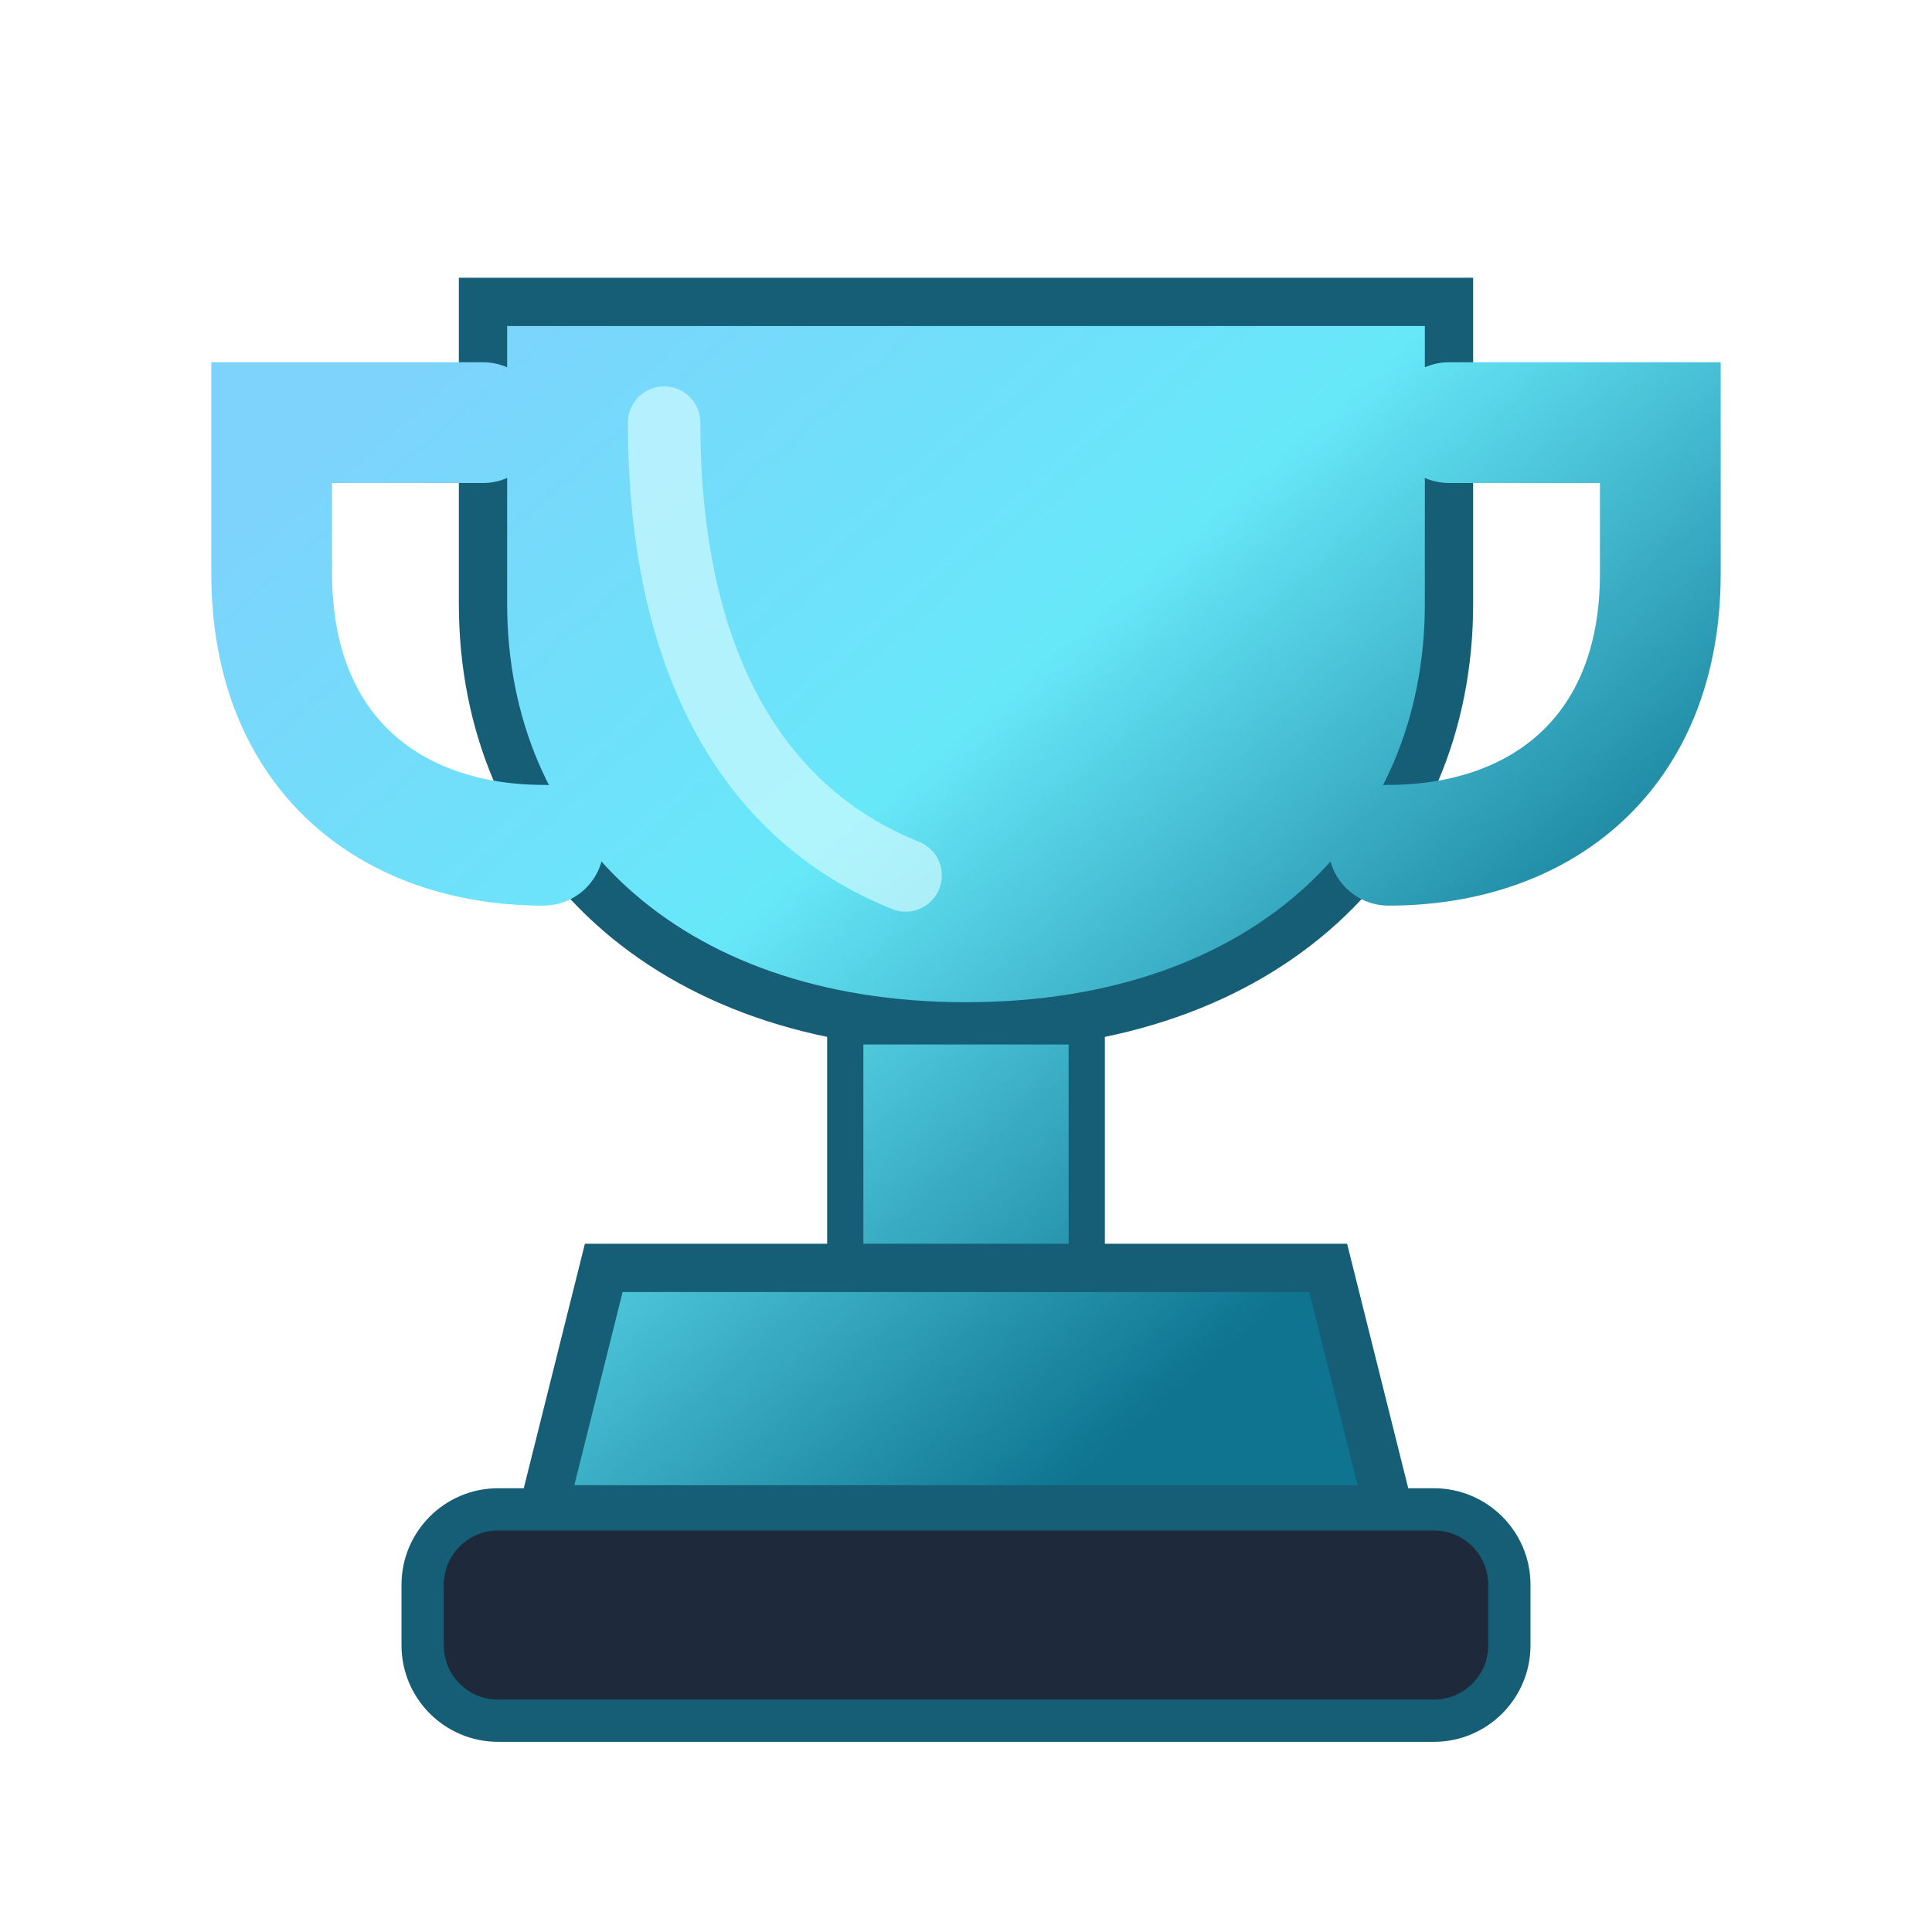
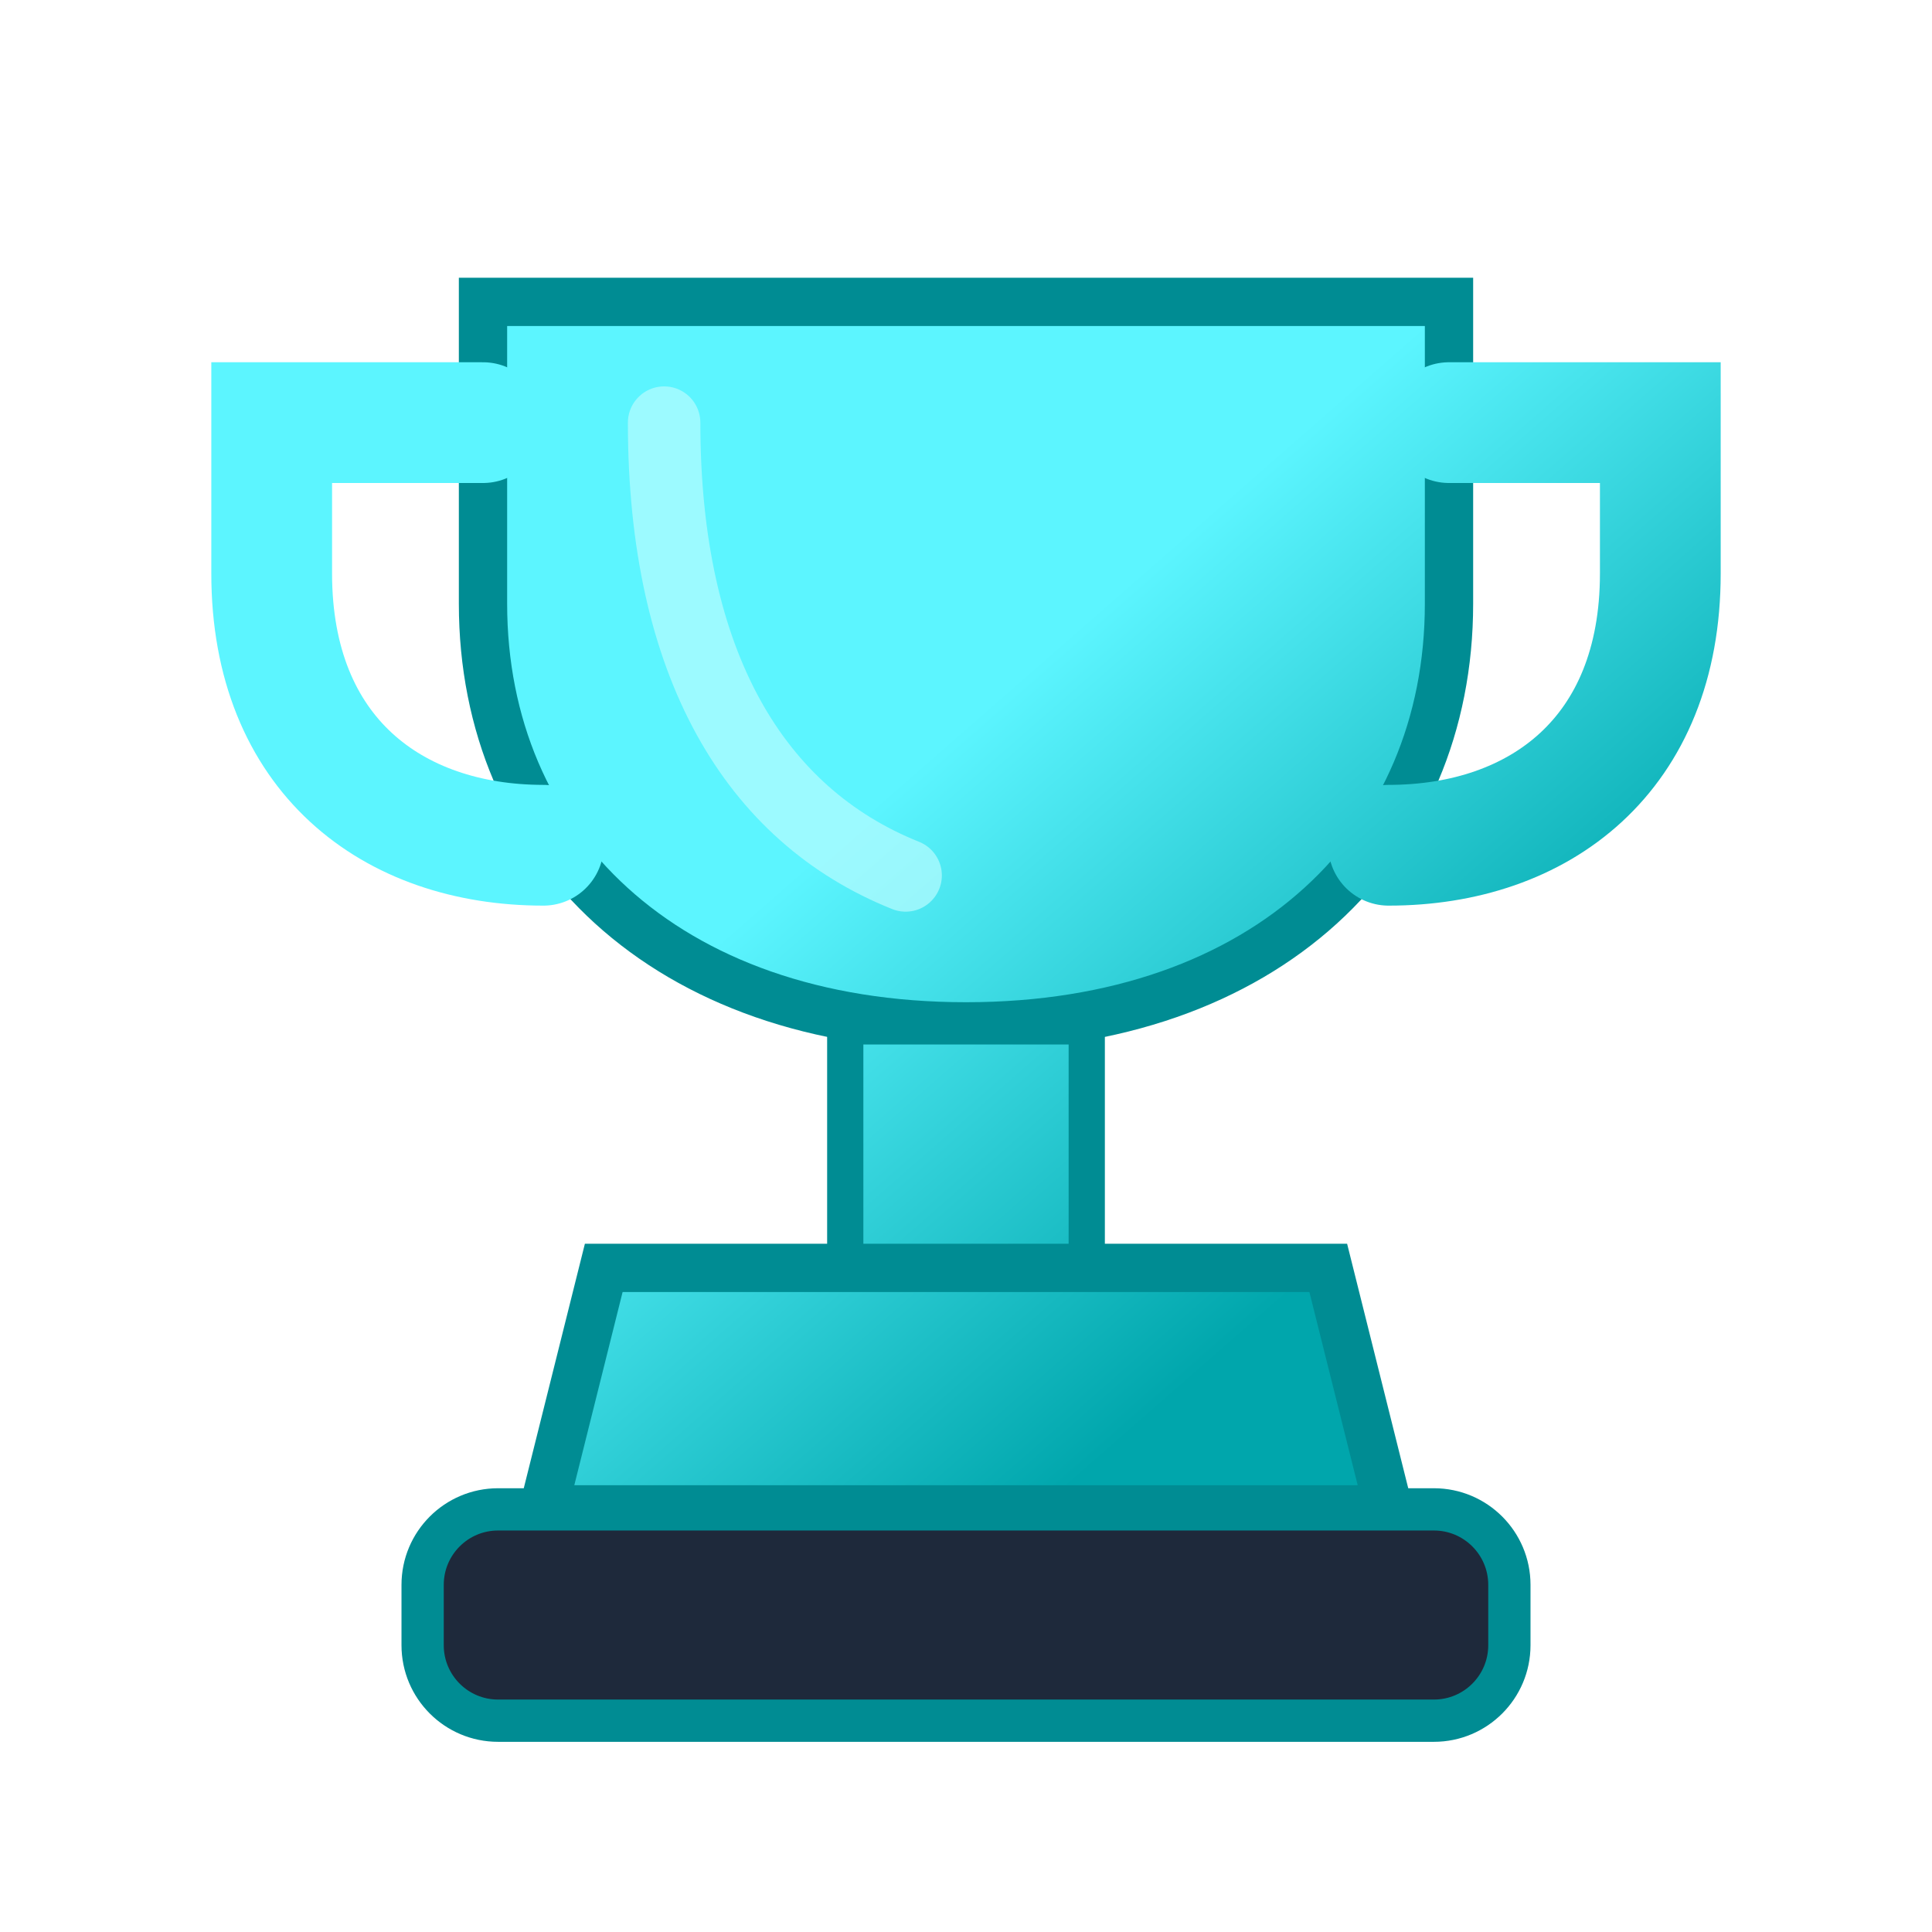
<svg xmlns="http://www.w3.org/2000/svg" viewBox="0 0 64 64">
  <defs>
    <linearGradient id="trG" x1="18" y1="8" x2="46" y2="40" gradientUnits="userSpaceOnUse">
-       <stop offset="0" stop-color="#7DD3FC" />
-       <stop offset=".5" stop-color="#67E8F9" />
-       <stop offset="1" stop-color="#0E7490" />
+       <stop offset="0" stop-color="#5CF5FF" />
+       <stop offset=".5" stop-color="#5CF5FF" />
+       <stop offset="1" stop-color="#00A6AC" />
    </linearGradient>
  </defs>
-   <path d="M16 10h32v10c0 8-6 14-16 14S16 28 16 20z" fill="url(#trG)" stroke="#155E75" stroke-width="1.6" />
+   <path d="M16 10h32v10c0 8-6 14-16 14S16 28 16 20z" fill="url(#trG)" stroke="#008C93" stroke-width="1.6" />
  <path d="M16 14H9v5c0 6 4 9 9 9" fill="none" stroke="url(#trG)" stroke-width="4" stroke-linecap="round" />
  <path d="M48 14h7v5c0 6-4 9-9 9" fill="none" stroke="url(#trG)" stroke-width="4" stroke-linecap="round" />
-   <rect x="28" y="34" width="8" height="8" fill="url(#trG)" stroke="#155E75" stroke-width="1.2" />
-   <path d="M20 42h24l2 8H18z" fill="url(#trG)" stroke="#155E75" stroke-width="1.6" />
-   <rect x="14" y="50" width="36" height="7" rx="2.5" fill="#1E293B" stroke="#155E75" stroke-width="1.4" />
-   <path d="M22 14c0 8 3 13 8 15" stroke="#CFFAFE" stroke-width="2.4" stroke-linecap="round" fill="none" opacity=".7" />
+   <rect x="28" y="34" width="8" height="8" fill="url(#trG)" stroke="#008C93" stroke-width="1.2" />
+   <path d="M20 42h24l2 8H18z" fill="url(#trG)" stroke="#008C93" stroke-width="1.6" />
+   <rect x="14" y="50" width="36" height="7" rx="2.5" fill="#1E293B" stroke="#008C93" stroke-width="1.4" />
+   <path d="M22 14c0 8 3 13 8 15" stroke="#B8FCFF" stroke-width="2.4" stroke-linecap="round" fill="none" opacity=".7" />
</svg>
